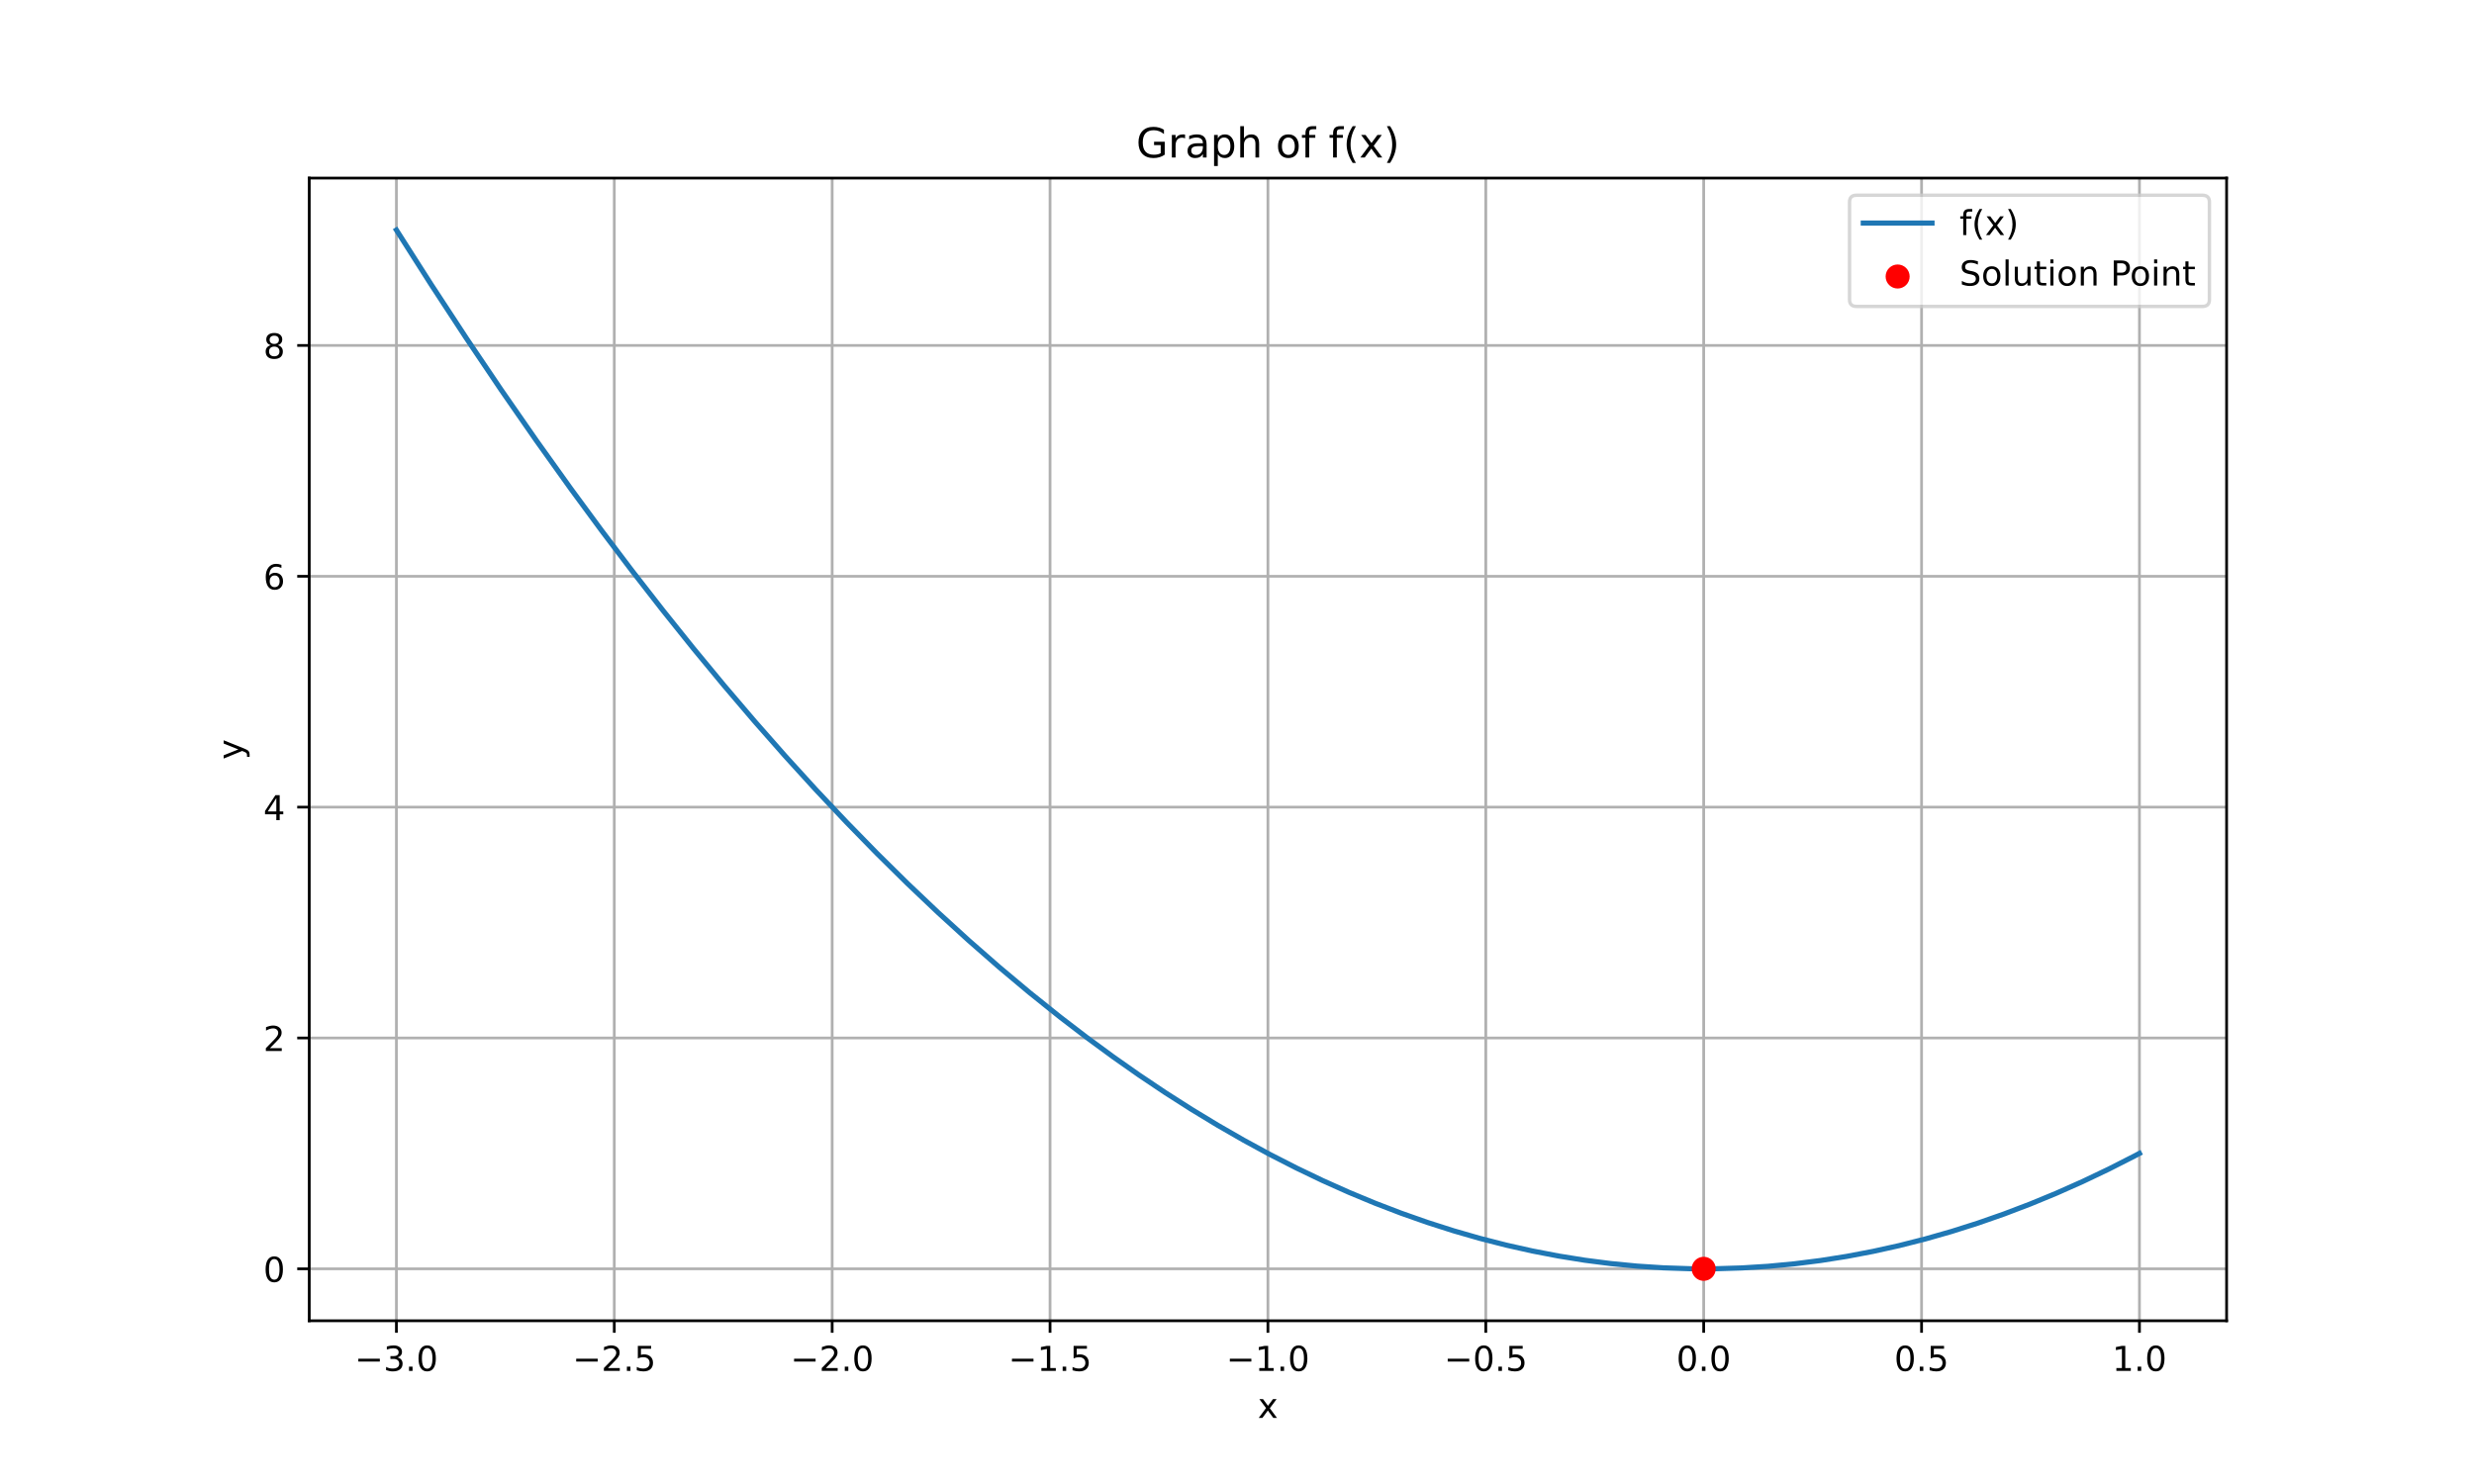
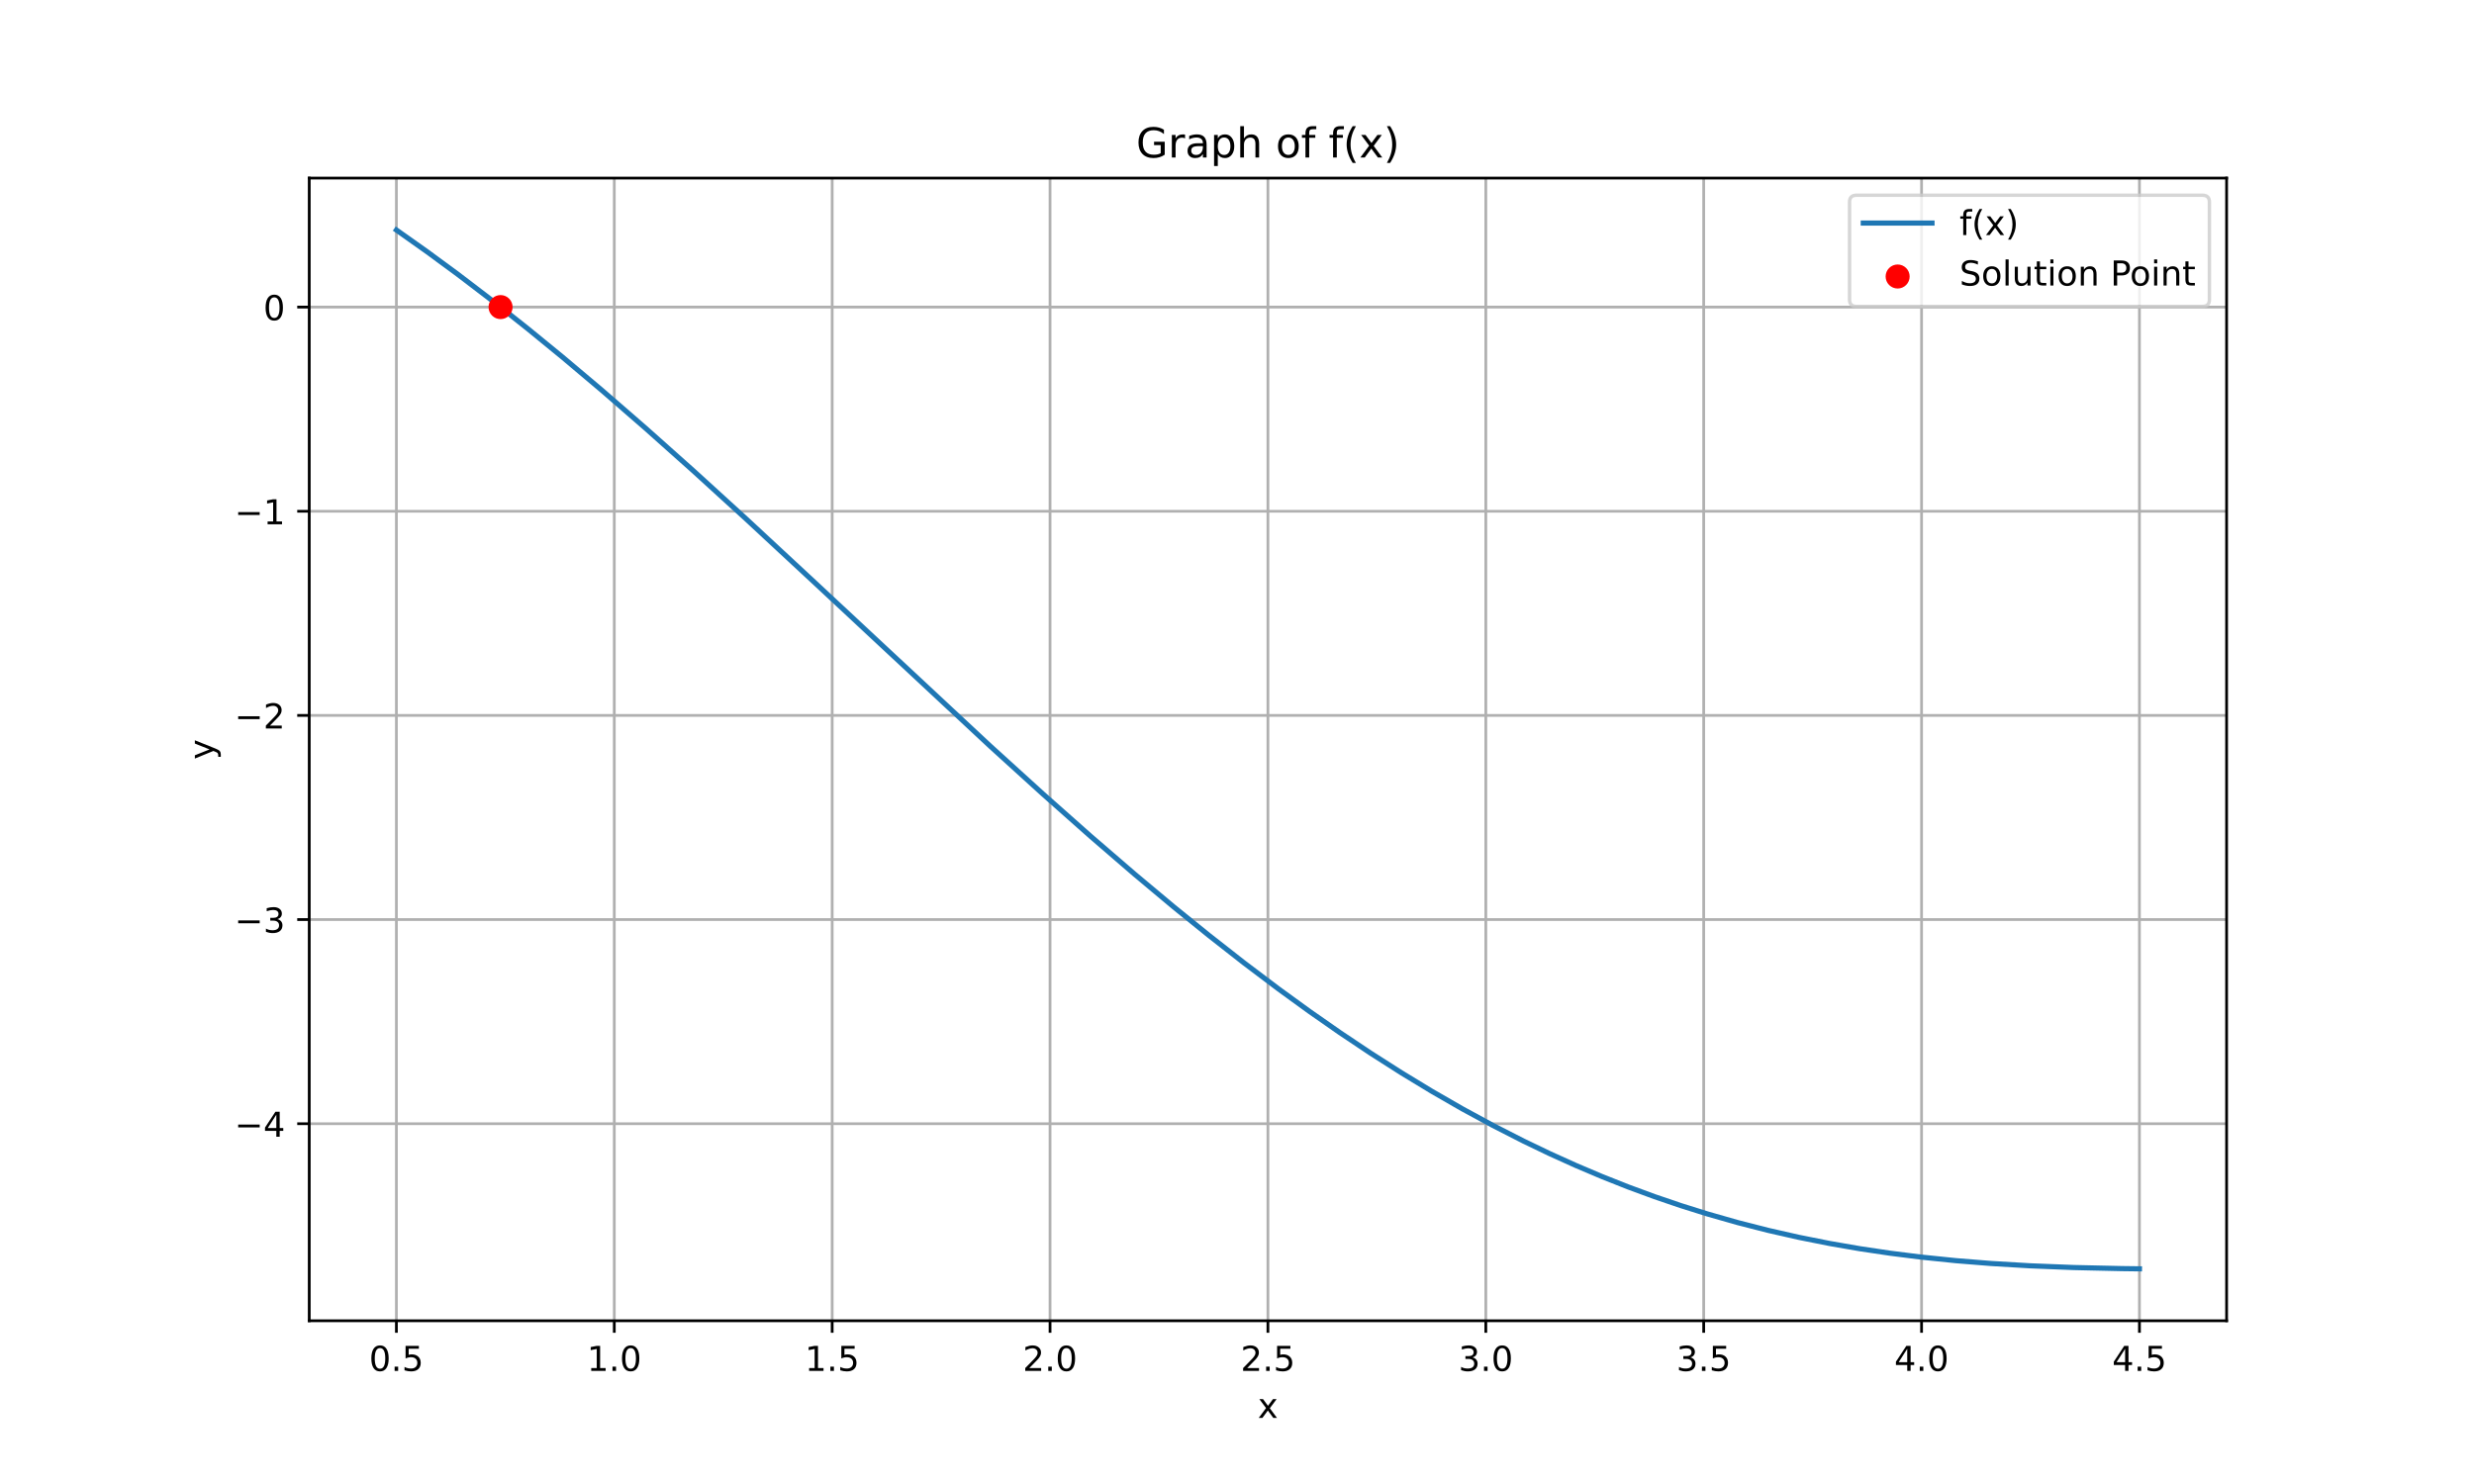
<svg xmlns="http://www.w3.org/2000/svg" xmlns:xlink="http://www.w3.org/1999/xlink" width="720pt" height="432pt" viewBox="0 0 720 432" version="1.1">
  <defs>
    <style type="text/css">*{stroke-linejoin: round; stroke-linecap: butt}</style>
  </defs>
  <g id="figure_1">
    <g id="patch_1">
      <path d="M 0 432  L 720 432  L 720 0  L 0 0  z " style="fill: #ffffff" />
    </g>
    <g id="axes_1">
      <g id="patch_2">
        <path d="M 90 384.48  L 648 384.48  L 648 51.84  L 90 51.84  z " style="fill: #ffffff" />
      </g>
      <g id="matplotlib.axis_1">
        <g id="xtick_1">
          <g id="line2d_1">
-             <path d="M 115.364 384.48  L 115.364 51.84  " clip-path="url(#p9b8a9a520a)" style="fill: none; stroke: #b0b0b0; stroke-width: 0.8; stroke-linecap: square" />
+             <path d="M 115.364 384.48  L 115.364 51.84  " clip-path="url(#pe99ade10fb)" style="fill: none; stroke: #b0b0b0; stroke-width: 0.8; stroke-linecap: square" />
          </g>
          <g id="line2d_2">
            <defs>
-               <path id="mf003924c82" d="M 0 0  L 0 3.5  " style="stroke: #000000; stroke-width: 0.8" />
-             </defs>
-             <g>
-               <use xlink:href="#mf003924c82" x="115.364" y="384.48" style="stroke: #000000; stroke-width: 0.8" />
+               <path id="m85bf39330c" d="M 0 0  L 0 3.5  " style="stroke: #000000; stroke-width: 0.8" />
+             </defs>
+             <g>
+               <use xlink:href="#m85bf39330c" x="115.364" y="384.48" style="stroke: #000000; stroke-width: 0.8" />
            </g>
          </g>
          <g id="text_1">
-             <g transform="translate(103.2222 399.0784) scale(0.1 -0.1)">
-               <defs>
-                 <path id="DejaVuSans-2212" d="M 678 2272  L 4684 2272  L 4684 1741  L 678 1741  L 678 2272  z " transform="scale(0.015625)" />
-                 <path id="DejaVuSans-33" d="M 2597 2516  Q 3050 2419 3304 2112  Q 3559 1806 3559 1356  Q 3559 666 3084 287  Q 2609 -91 1734 -91  Q 1441 -91 1130 -33  Q 819 25 488 141  L 488 750  Q 750 597 1062 519  Q 1375 441 1716 441  Q 2309 441 2620 675  Q 2931 909 2931 1356  Q 2931 1769 2642 2001  Q 2353 2234 1838 2234  L 1294 2234  L 1294 2753  L 1863 2753  Q 2328 2753 2575 2939  Q 2822 3125 2822 3475  Q 2822 3834 2567 4026  Q 2313 4219 1838 4219  Q 1578 4219 1281 4162  Q 984 4106 628 3988  L 628 4550  Q 988 4650 1302 4700  Q 1616 4750 1894 4750  Q 2613 4750 3031 4423  Q 3450 4097 3450 3541  Q 3450 3153 3228 2886  Q 3006 2619 2597 2516  z " transform="scale(0.015625)" />
+             <g transform="translate(107.4121 399.0784) scale(0.1 -0.1)">
+               <defs>
+                 <path id="DejaVuSans-30" d="M 2034 4250  Q 1547 4250 1301 3770  Q 1056 3291 1056 2328  Q 1056 1369 1301 889  Q 1547 409 2034 409  Q 2525 409 2770 889  Q 3016 1369 3016 2328  Q 3016 3291 2770 3770  Q 2525 4250 2034 4250  z M 2034 4750  Q 2819 4750 3233 4129  Q 3647 3509 3647 2328  Q 3647 1150 3233 529  Q 2819 -91 2034 -91  Q 1250 -91 836 529  Q 422 1150 422 2328  Q 422 3509 836 4129  Q 1250 4750 2034 4750  z " transform="scale(0.015625)" />
                <path id="DejaVuSans-2e" d="M 684 794  L 1344 794  L 1344 0  L 684 0  L 684 794  z " transform="scale(0.015625)" />
-                 <path id="DejaVuSans-30" d="M 2034 4250  Q 1547 4250 1301 3770  Q 1056 3291 1056 2328  Q 1056 1369 1301 889  Q 1547 409 2034 409  Q 2525 409 2770 889  Q 3016 1369 3016 2328  Q 3016 3291 2770 3770  Q 2525 4250 2034 4250  z M 2034 4750  Q 2819 4750 3233 4129  Q 3647 3509 3647 2328  Q 3647 1150 3233 529  Q 2819 -91 2034 -91  Q 1250 -91 836 529  Q 422 1150 422 2328  Q 422 3509 836 4129  Q 1250 4750 2034 4750  z " transform="scale(0.015625)" />
-               </defs>
-               <use xlink:href="#DejaVuSans-2212" />
-               <use xlink:href="#DejaVuSans-33" x="83.789" />
-               <use xlink:href="#DejaVuSans-2e" x="147.412" />
-               <use xlink:href="#DejaVuSans-30" x="179.199" />
+                 <path id="DejaVuSans-35" d="M 691 4666  L 3169 4666  L 3169 4134  L 1269 4134  L 1269 2991  Q 1406 3038 1543 3061  Q 1681 3084 1819 3084  Q 2600 3084 3056 2656  Q 3513 2228 3513 1497  Q 3513 744 3044 326  Q 2575 -91 1722 -91  Q 1428 -91 1123 -41  Q 819 9 494 109  L 494 744  Q 775 591 1075 516  Q 1375 441 1709 441  Q 2250 441 2565 725  Q 2881 1009 2881 1497  Q 2881 1984 2565 2268  Q 2250 2553 1709 2553  Q 1456 2553 1204 2497  Q 953 2441 691 2322  L 691 4666  z " transform="scale(0.015625)" />
+               </defs>
+               <use xlink:href="#DejaVuSans-30" />
+               <use xlink:href="#DejaVuSans-2e" x="63.623" />
+               <use xlink:href="#DejaVuSans-35" x="95.41" />
            </g>
          </g>
        </g>
        <g id="xtick_2">
          <g id="line2d_3">
-             <path d="M 178.773 384.48  L 178.773 51.84  " clip-path="url(#p9b8a9a520a)" style="fill: none; stroke: #b0b0b0; stroke-width: 0.8; stroke-linecap: square" />
+             <path d="M 178.773 384.48  L 178.773 51.84  " clip-path="url(#pe99ade10fb)" style="fill: none; stroke: #b0b0b0; stroke-width: 0.8; stroke-linecap: square" />
          </g>
          <g id="line2d_4">
            <g>
-               <use xlink:href="#mf003924c82" x="178.773" y="384.48" style="stroke: #000000; stroke-width: 0.8" />
+               <use xlink:href="#m85bf39330c" x="178.773" y="384.48" style="stroke: #000000; stroke-width: 0.8" />
            </g>
          </g>
          <g id="text_2">
-             <g transform="translate(166.6313 399.0784) scale(0.1 -0.1)">
-               <defs>
-                 <path id="DejaVuSans-32" d="M 1228 531  L 3431 531  L 3431 0  L 469 0  L 469 531  Q 828 903 1448 1529  Q 2069 2156 2228 2338  Q 2531 2678 2651 2914  Q 2772 3150 2772 3378  Q 2772 3750 2511 3984  Q 2250 4219 1831 4219  Q 1534 4219 1204 4116  Q 875 4013 500 3803  L 500 4441  Q 881 4594 1212 4672  Q 1544 4750 1819 4750  Q 2544 4750 2975 4387  Q 3406 4025 3406 3419  Q 3406 3131 3298 2873  Q 3191 2616 2906 2266  Q 2828 2175 2409 1742  Q 1991 1309 1228 531  z " transform="scale(0.015625)" />
-                 <path id="DejaVuSans-35" d="M 691 4666  L 3169 4666  L 3169 4134  L 1269 4134  L 1269 2991  Q 1406 3038 1543 3061  Q 1681 3084 1819 3084  Q 2600 3084 3056 2656  Q 3513 2228 3513 1497  Q 3513 744 3044 326  Q 2575 -91 1722 -91  Q 1428 -91 1123 -41  Q 819 9 494 109  L 494 744  Q 775 591 1075 516  Q 1375 441 1709 441  Q 2250 441 2565 725  Q 2881 1009 2881 1497  Q 2881 1984 2565 2268  Q 2250 2553 1709 2553  Q 1456 2553 1204 2497  Q 953 2441 691 2322  L 691 4666  z " transform="scale(0.015625)" />
-               </defs>
-               <use xlink:href="#DejaVuSans-2212" />
-               <use xlink:href="#DejaVuSans-32" x="83.789" />
-               <use xlink:href="#DejaVuSans-2e" x="147.412" />
-               <use xlink:href="#DejaVuSans-35" x="179.199" />
+             <g transform="translate(170.8212 399.0784) scale(0.1 -0.1)">
+               <defs>
+                 <path id="DejaVuSans-31" d="M 794 531  L 1825 531  L 1825 4091  L 703 3866  L 703 4441  L 1819 4666  L 2450 4666  L 2450 531  L 3481 531  L 3481 0  L 794 0  L 794 531  z " transform="scale(0.015625)" />
+               </defs>
+               <use xlink:href="#DejaVuSans-31" />
+               <use xlink:href="#DejaVuSans-2e" x="63.623" />
+               <use xlink:href="#DejaVuSans-30" x="95.41" />
            </g>
          </g>
        </g>
        <g id="xtick_3">
          <g id="line2d_5">
-             <path d="M 242.182 384.48  L 242.182 51.84  " clip-path="url(#p9b8a9a520a)" style="fill: none; stroke: #b0b0b0; stroke-width: 0.8; stroke-linecap: square" />
+             <path d="M 242.182 384.48  L 242.182 51.84  " clip-path="url(#pe99ade10fb)" style="fill: none; stroke: #b0b0b0; stroke-width: 0.8; stroke-linecap: square" />
          </g>
          <g id="line2d_6">
            <g>
-               <use xlink:href="#mf003924c82" x="242.182" y="384.48" style="stroke: #000000; stroke-width: 0.8" />
+               <use xlink:href="#m85bf39330c" x="242.182" y="384.48" style="stroke: #000000; stroke-width: 0.8" />
            </g>
          </g>
          <g id="text_3">
-             <g transform="translate(230.0404 399.0784) scale(0.1 -0.1)">
-               <use xlink:href="#DejaVuSans-2212" />
-               <use xlink:href="#DejaVuSans-32" x="83.789" />
-               <use xlink:href="#DejaVuSans-2e" x="147.412" />
-               <use xlink:href="#DejaVuSans-30" x="179.199" />
+             <g transform="translate(234.2303 399.0784) scale(0.1 -0.1)">
+               <use xlink:href="#DejaVuSans-31" />
+               <use xlink:href="#DejaVuSans-2e" x="63.623" />
+               <use xlink:href="#DejaVuSans-35" x="95.41" />
            </g>
          </g>
        </g>
        <g id="xtick_4">
          <g id="line2d_7">
-             <path d="M 305.591 384.48  L 305.591 51.84  " clip-path="url(#p9b8a9a520a)" style="fill: none; stroke: #b0b0b0; stroke-width: 0.8; stroke-linecap: square" />
+             <path d="M 305.591 384.48  L 305.591 51.84  " clip-path="url(#pe99ade10fb)" style="fill: none; stroke: #b0b0b0; stroke-width: 0.8; stroke-linecap: square" />
          </g>
          <g id="line2d_8">
            <g>
-               <use xlink:href="#mf003924c82" x="305.591" y="384.48" style="stroke: #000000; stroke-width: 0.8" />
+               <use xlink:href="#m85bf39330c" x="305.591" y="384.48" style="stroke: #000000; stroke-width: 0.8" />
            </g>
          </g>
          <g id="text_4">
-             <g transform="translate(293.4495 399.0784) scale(0.1 -0.1)">
-               <defs>
-                 <path id="DejaVuSans-31" d="M 794 531  L 1825 531  L 1825 4091  L 703 3866  L 703 4441  L 1819 4666  L 2450 4666  L 2450 531  L 3481 531  L 3481 0  L 794 0  L 794 531  z " transform="scale(0.015625)" />
-               </defs>
-               <use xlink:href="#DejaVuSans-2212" />
-               <use xlink:href="#DejaVuSans-31" x="83.789" />
-               <use xlink:href="#DejaVuSans-2e" x="147.412" />
-               <use xlink:href="#DejaVuSans-35" x="179.199" />
+             <g transform="translate(297.6393 399.0784) scale(0.1 -0.1)">
+               <defs>
+                 <path id="DejaVuSans-32" d="M 1228 531  L 3431 531  L 3431 0  L 469 0  L 469 531  Q 828 903 1448 1529  Q 2069 2156 2228 2338  Q 2531 2678 2651 2914  Q 2772 3150 2772 3378  Q 2772 3750 2511 3984  Q 2250 4219 1831 4219  Q 1534 4219 1204 4116  Q 875 4013 500 3803  L 500 4441  Q 881 4594 1212 4672  Q 1544 4750 1819 4750  Q 2544 4750 2975 4387  Q 3406 4025 3406 3419  Q 3406 3131 3298 2873  Q 3191 2616 2906 2266  Q 2828 2175 2409 1742  Q 1991 1309 1228 531  z " transform="scale(0.015625)" />
+               </defs>
+               <use xlink:href="#DejaVuSans-32" />
+               <use xlink:href="#DejaVuSans-2e" x="63.623" />
+               <use xlink:href="#DejaVuSans-30" x="95.41" />
            </g>
          </g>
        </g>
        <g id="xtick_5">
          <g id="line2d_9">
-             <path d="M 369 384.48  L 369 51.84  " clip-path="url(#p9b8a9a520a)" style="fill: none; stroke: #b0b0b0; stroke-width: 0.8; stroke-linecap: square" />
+             <path d="M 369 384.48  L 369 51.84  " clip-path="url(#pe99ade10fb)" style="fill: none; stroke: #b0b0b0; stroke-width: 0.8; stroke-linecap: square" />
          </g>
          <g id="line2d_10">
            <g>
-               <use xlink:href="#mf003924c82" x="369" y="384.48" style="stroke: #000000; stroke-width: 0.8" />
+               <use xlink:href="#m85bf39330c" x="369" y="384.48" style="stroke: #000000; stroke-width: 0.8" />
            </g>
          </g>
          <g id="text_5">
-             <g transform="translate(356.8586 399.0784) scale(0.1 -0.1)">
-               <use xlink:href="#DejaVuSans-2212" />
-               <use xlink:href="#DejaVuSans-31" x="83.789" />
-               <use xlink:href="#DejaVuSans-2e" x="147.412" />
-               <use xlink:href="#DejaVuSans-30" x="179.199" />
+             <g transform="translate(361.0484 399.0784) scale(0.1 -0.1)">
+               <use xlink:href="#DejaVuSans-32" />
+               <use xlink:href="#DejaVuSans-2e" x="63.623" />
+               <use xlink:href="#DejaVuSans-35" x="95.41" />
            </g>
          </g>
        </g>
        <g id="xtick_6">
          <g id="line2d_11">
-             <path d="M 432.409 384.48  L 432.409 51.84  " clip-path="url(#p9b8a9a520a)" style="fill: none; stroke: #b0b0b0; stroke-width: 0.8; stroke-linecap: square" />
+             <path d="M 432.409 384.48  L 432.409 51.84  " clip-path="url(#pe99ade10fb)" style="fill: none; stroke: #b0b0b0; stroke-width: 0.8; stroke-linecap: square" />
          </g>
          <g id="line2d_12">
            <g>
-               <use xlink:href="#mf003924c82" x="432.409" y="384.48" style="stroke: #000000; stroke-width: 0.8" />
+               <use xlink:href="#m85bf39330c" x="432.409" y="384.48" style="stroke: #000000; stroke-width: 0.8" />
            </g>
          </g>
          <g id="text_6">
-             <g transform="translate(420.2677 399.0784) scale(0.1 -0.1)">
-               <use xlink:href="#DejaVuSans-2212" />
-               <use xlink:href="#DejaVuSans-30" x="83.789" />
-               <use xlink:href="#DejaVuSans-2e" x="147.412" />
-               <use xlink:href="#DejaVuSans-35" x="179.199" />
+             <g transform="translate(424.4575 399.0784) scale(0.1 -0.1)">
+               <defs>
+                 <path id="DejaVuSans-33" d="M 2597 2516  Q 3050 2419 3304 2112  Q 3559 1806 3559 1356  Q 3559 666 3084 287  Q 2609 -91 1734 -91  Q 1441 -91 1130 -33  Q 819 25 488 141  L 488 750  Q 750 597 1062 519  Q 1375 441 1716 441  Q 2309 441 2620 675  Q 2931 909 2931 1356  Q 2931 1769 2642 2001  Q 2353 2234 1838 2234  L 1294 2234  L 1294 2753  L 1863 2753  Q 2328 2753 2575 2939  Q 2822 3125 2822 3475  Q 2822 3834 2567 4026  Q 2313 4219 1838 4219  Q 1578 4219 1281 4162  Q 984 4106 628 3988  L 628 4550  Q 988 4650 1302 4700  Q 1616 4750 1894 4750  Q 2613 4750 3031 4423  Q 3450 4097 3450 3541  Q 3450 3153 3228 2886  Q 3006 2619 2597 2516  z " transform="scale(0.015625)" />
+               </defs>
+               <use xlink:href="#DejaVuSans-33" />
+               <use xlink:href="#DejaVuSans-2e" x="63.623" />
+               <use xlink:href="#DejaVuSans-30" x="95.41" />
            </g>
          </g>
        </g>
        <g id="xtick_7">
          <g id="line2d_13">
-             <path d="M 495.818 384.48  L 495.818 51.84  " clip-path="url(#p9b8a9a520a)" style="fill: none; stroke: #b0b0b0; stroke-width: 0.8; stroke-linecap: square" />
+             <path d="M 495.818 384.48  L 495.818 51.84  " clip-path="url(#pe99ade10fb)" style="fill: none; stroke: #b0b0b0; stroke-width: 0.8; stroke-linecap: square" />
          </g>
          <g id="line2d_14">
            <g>
-               <use xlink:href="#mf003924c82" x="495.818" y="384.48" style="stroke: #000000; stroke-width: 0.8" />
+               <use xlink:href="#m85bf39330c" x="495.818" y="384.48" style="stroke: #000000; stroke-width: 0.8" />
            </g>
          </g>
          <g id="text_7">
            <g transform="translate(487.8666 399.0784) scale(0.1 -0.1)">
-               <use xlink:href="#DejaVuSans-30" />
-               <use xlink:href="#DejaVuSans-2e" x="63.623" />
-               <use xlink:href="#DejaVuSans-30" x="95.41" />
+               <use xlink:href="#DejaVuSans-33" />
+               <use xlink:href="#DejaVuSans-2e" x="63.623" />
+               <use xlink:href="#DejaVuSans-35" x="95.41" />
            </g>
          </g>
        </g>
        <g id="xtick_8">
          <g id="line2d_15">
-             <path d="M 559.227 384.48  L 559.227 51.84  " clip-path="url(#p9b8a9a520a)" style="fill: none; stroke: #b0b0b0; stroke-width: 0.8; stroke-linecap: square" />
+             <path d="M 559.227 384.48  L 559.227 51.84  " clip-path="url(#pe99ade10fb)" style="fill: none; stroke: #b0b0b0; stroke-width: 0.8; stroke-linecap: square" />
          </g>
          <g id="line2d_16">
            <g>
-               <use xlink:href="#mf003924c82" x="559.227" y="384.48" style="stroke: #000000; stroke-width: 0.8" />
+               <use xlink:href="#m85bf39330c" x="559.227" y="384.48" style="stroke: #000000; stroke-width: 0.8" />
            </g>
          </g>
          <g id="text_8">
            <g transform="translate(551.2757 399.0784) scale(0.1 -0.1)">
-               <use xlink:href="#DejaVuSans-30" />
-               <use xlink:href="#DejaVuSans-2e" x="63.623" />
-               <use xlink:href="#DejaVuSans-35" x="95.41" />
+               <defs>
+                 <path id="DejaVuSans-34" d="M 2419 4116  L 825 1625  L 2419 1625  L 2419 4116  z M 2253 4666  L 3047 4666  L 3047 1625  L 3713 1625  L 3713 1100  L 3047 1100  L 3047 0  L 2419 0  L 2419 1100  L 313 1100  L 313 1709  L 2253 4666  z " transform="scale(0.015625)" />
+               </defs>
+               <use xlink:href="#DejaVuSans-34" />
+               <use xlink:href="#DejaVuSans-2e" x="63.623" />
+               <use xlink:href="#DejaVuSans-30" x="95.41" />
            </g>
          </g>
        </g>
        <g id="xtick_9">
          <g id="line2d_17">
-             <path d="M 622.636 384.48  L 622.636 51.84  " clip-path="url(#p9b8a9a520a)" style="fill: none; stroke: #b0b0b0; stroke-width: 0.8; stroke-linecap: square" />
+             <path d="M 622.636 384.48  L 622.636 51.84  " clip-path="url(#pe99ade10fb)" style="fill: none; stroke: #b0b0b0; stroke-width: 0.8; stroke-linecap: square" />
          </g>
          <g id="line2d_18">
            <g>
-               <use xlink:href="#mf003924c82" x="622.636" y="384.48" style="stroke: #000000; stroke-width: 0.8" />
+               <use xlink:href="#m85bf39330c" x="622.636" y="384.48" style="stroke: #000000; stroke-width: 0.8" />
            </g>
          </g>
          <g id="text_9">
            <g transform="translate(614.6848 399.0784) scale(0.1 -0.1)">
-               <use xlink:href="#DejaVuSans-31" />
-               <use xlink:href="#DejaVuSans-2e" x="63.623" />
-               <use xlink:href="#DejaVuSans-30" x="95.41" />
+               <use xlink:href="#DejaVuSans-34" />
+               <use xlink:href="#DejaVuSans-2e" x="63.623" />
+               <use xlink:href="#DejaVuSans-35" x="95.41" />
            </g>
          </g>
        </g>
        <g id="text_10">
          <g transform="translate(366.0406 412.7566) scale(0.1 -0.1)">
            <defs>
              <path id="DejaVuSans-78" d="M 3513 3500  L 2247 1797  L 3578 0  L 2900 0  L 1881 1375  L 863 0  L 184 0  L 1544 1831  L 300 3500  L 978 3500  L 1906 2253  L 2834 3500  L 3513 3500  z " transform="scale(0.015625)" />
            </defs>
            <use xlink:href="#DejaVuSans-78" />
          </g>
        </g>
      </g>
      <g id="matplotlib.axis_2">
        <g id="ytick_1">
          <g id="line2d_19">
-             <path d="M 90 369.36  L 648 369.36  " clip-path="url(#p9b8a9a520a)" style="fill: none; stroke: #b0b0b0; stroke-width: 0.8; stroke-linecap: square" />
+             <path d="M 90 327.118  L 648 327.118  " clip-path="url(#pe99ade10fb)" style="fill: none; stroke: #b0b0b0; stroke-width: 0.8; stroke-linecap: square" />
          </g>
          <g id="line2d_20">
            <defs>
-               <path id="med2ef210d1" d="M 0 0  L -3.5 0  " style="stroke: #000000; stroke-width: 0.8" />
-             </defs>
-             <g>
-               <use xlink:href="#med2ef210d1" x="90" y="369.36" style="stroke: #000000; stroke-width: 0.8" />
+               <path id="m6bb75b6551" d="M 0 0  L -3.5 0  " style="stroke: #000000; stroke-width: 0.8" />
+             </defs>
+             <g>
+               <use xlink:href="#m6bb75b6551" x="90" y="327.118" style="stroke: #000000; stroke-width: 0.8" />
            </g>
          </g>
          <g id="text_11">
-             <g transform="translate(76.6375 373.1592) scale(0.1 -0.1)">
-               <use xlink:href="#DejaVuSans-30" />
+             <g transform="translate(68.25781 330.9169) scale(0.1 -0.1)">
+               <defs>
+                 <path id="DejaVuSans-2212" d="M 678 2272  L 4684 2272  L 4684 1741  L 678 1741  L 678 2272  z " transform="scale(0.015625)" />
+               </defs>
+               <use xlink:href="#DejaVuSans-2212" />
+               <use xlink:href="#DejaVuSans-34" x="83.789" />
            </g>
          </g>
        </g>
        <g id="ytick_2">
          <g id="line2d_21">
-             <path d="M 90 302.16  L 648 302.16  " clip-path="url(#p9b8a9a520a)" style="fill: none; stroke: #b0b0b0; stroke-width: 0.8; stroke-linecap: square" />
+             <path d="M 90 267.688  L 648 267.688  " clip-path="url(#pe99ade10fb)" style="fill: none; stroke: #b0b0b0; stroke-width: 0.8; stroke-linecap: square" />
          </g>
          <g id="line2d_22">
            <g>
-               <use xlink:href="#med2ef210d1" x="90" y="302.16" style="stroke: #000000; stroke-width: 0.8" />
+               <use xlink:href="#m6bb75b6551" x="90" y="267.688" style="stroke: #000000; stroke-width: 0.8" />
            </g>
          </g>
          <g id="text_12">
-             <g transform="translate(76.6375 305.9592) scale(0.1 -0.1)">
-               <use xlink:href="#DejaVuSans-32" />
+             <g transform="translate(68.25781 271.4874) scale(0.1 -0.1)">
+               <use xlink:href="#DejaVuSans-2212" />
+               <use xlink:href="#DejaVuSans-33" x="83.789" />
            </g>
          </g>
        </g>
        <g id="ytick_3">
          <g id="line2d_23">
-             <path d="M 90 234.96  L 648 234.96  " clip-path="url(#p9b8a9a520a)" style="fill: none; stroke: #b0b0b0; stroke-width: 0.8; stroke-linecap: square" />
+             <path d="M 90 208.259  L 648 208.259  " clip-path="url(#pe99ade10fb)" style="fill: none; stroke: #b0b0b0; stroke-width: 0.8; stroke-linecap: square" />
          </g>
          <g id="line2d_24">
            <g>
-               <use xlink:href="#med2ef210d1" x="90" y="234.96" style="stroke: #000000; stroke-width: 0.8" />
+               <use xlink:href="#m6bb75b6551" x="90" y="208.259" style="stroke: #000000; stroke-width: 0.8" />
            </g>
          </g>
          <g id="text_13">
-             <g transform="translate(76.6375 238.7592) scale(0.1 -0.1)">
-               <defs>
-                 <path id="DejaVuSans-34" d="M 2419 4116  L 825 1625  L 2419 1625  L 2419 4116  z M 2253 4666  L 3047 4666  L 3047 1625  L 3713 1625  L 3713 1100  L 3047 1100  L 3047 0  L 2419 0  L 2419 1100  L 313 1100  L 313 1709  L 2253 4666  z " transform="scale(0.015625)" />
-               </defs>
-               <use xlink:href="#DejaVuSans-34" />
+             <g transform="translate(68.25781 212.0579) scale(0.1 -0.1)">
+               <use xlink:href="#DejaVuSans-2212" />
+               <use xlink:href="#DejaVuSans-32" x="83.789" />
            </g>
          </g>
        </g>
        <g id="ytick_4">
          <g id="line2d_25">
-             <path d="M 90 167.76  L 648 167.76  " clip-path="url(#p9b8a9a520a)" style="fill: none; stroke: #b0b0b0; stroke-width: 0.8; stroke-linecap: square" />
+             <path d="M 90 148.829  L 648 148.829  " clip-path="url(#pe99ade10fb)" style="fill: none; stroke: #b0b0b0; stroke-width: 0.8; stroke-linecap: square" />
          </g>
          <g id="line2d_26">
            <g>
-               <use xlink:href="#med2ef210d1" x="90" y="167.76" style="stroke: #000000; stroke-width: 0.8" />
+               <use xlink:href="#m6bb75b6551" x="90" y="148.829" style="stroke: #000000; stroke-width: 0.8" />
            </g>
          </g>
          <g id="text_14">
-             <g transform="translate(76.6375 171.5592) scale(0.1 -0.1)">
-               <defs>
-                 <path id="DejaVuSans-36" d="M 2113 2584  Q 1688 2584 1439 2293  Q 1191 2003 1191 1497  Q 1191 994 1439 701  Q 1688 409 2113 409  Q 2538 409 2786 701  Q 3034 994 3034 1497  Q 3034 2003 2786 2293  Q 2538 2584 2113 2584  z M 3366 4563  L 3366 3988  Q 3128 4100 2886 4159  Q 2644 4219 2406 4219  Q 1781 4219 1451 3797  Q 1122 3375 1075 2522  Q 1259 2794 1537 2939  Q 1816 3084 2150 3084  Q 2853 3084 3261 2657  Q 3669 2231 3669 1497  Q 3669 778 3244 343  Q 2819 -91 2113 -91  Q 1303 -91 875 529  Q 447 1150 447 2328  Q 447 3434 972 4092  Q 1497 4750 2381 4750  Q 2619 4750 2861 4703  Q 3103 4656 3366 4563  z " transform="scale(0.015625)" />
-               </defs>
-               <use xlink:href="#DejaVuSans-36" />
+             <g transform="translate(68.25781 152.6283) scale(0.1 -0.1)">
+               <use xlink:href="#DejaVuSans-2212" />
+               <use xlink:href="#DejaVuSans-31" x="83.789" />
            </g>
          </g>
        </g>
        <g id="ytick_5">
          <g id="line2d_27">
-             <path d="M 90 100.56  L 648 100.56  " clip-path="url(#p9b8a9a520a)" style="fill: none; stroke: #b0b0b0; stroke-width: 0.8; stroke-linecap: square" />
+             <path d="M 90 89.4  L 648 89.4  " clip-path="url(#pe99ade10fb)" style="fill: none; stroke: #b0b0b0; stroke-width: 0.8; stroke-linecap: square" />
          </g>
          <g id="line2d_28">
            <g>
-               <use xlink:href="#med2ef210d1" x="90" y="100.56" style="stroke: #000000; stroke-width: 0.8" />
+               <use xlink:href="#m6bb75b6551" x="90" y="89.4" style="stroke: #000000; stroke-width: 0.8" />
            </g>
          </g>
          <g id="text_15">
-             <g transform="translate(76.6375 104.3592) scale(0.1 -0.1)">
-               <defs>
-                 <path id="DejaVuSans-38" d="M 2034 2216  Q 1584 2216 1326 1975  Q 1069 1734 1069 1313  Q 1069 891 1326 650  Q 1584 409 2034 409  Q 2484 409 2743 651  Q 3003 894 3003 1313  Q 3003 1734 2745 1975  Q 2488 2216 2034 2216  z M 1403 2484  Q 997 2584 770 2862  Q 544 3141 544 3541  Q 544 4100 942 4425  Q 1341 4750 2034 4750  Q 2731 4750 3128 4425  Q 3525 4100 3525 3541  Q 3525 3141 3298 2862  Q 3072 2584 2669 2484  Q 3125 2378 3379 2068  Q 3634 1759 3634 1313  Q 3634 634 3220 271  Q 2806 -91 2034 -91  Q 1263 -91 848 271  Q 434 634 434 1313  Q 434 1759 690 2068  Q 947 2378 1403 2484  z M 1172 3481  Q 1172 3119 1398 2916  Q 1625 2713 2034 2713  Q 2441 2713 2670 2916  Q 2900 3119 2900 3481  Q 2900 3844 2670 4047  Q 2441 4250 2034 4250  Q 1625 4250 1398 4047  Q 1172 3844 1172 3481  z " transform="scale(0.015625)" />
-               </defs>
-               <use xlink:href="#DejaVuSans-38" />
+             <g transform="translate(76.6375 93.19878) scale(0.1 -0.1)">
+               <use xlink:href="#DejaVuSans-30" />
            </g>
          </g>
        </g>
        <g id="text_16">
-           <g transform="translate(70.55781 221.1194) rotate(-90) scale(0.1 -0.1)">
+           <g transform="translate(62.17813 221.1194) rotate(-90) scale(0.1 -0.1)">
            <defs>
              <path id="DejaVuSans-79" d="M 2059 -325  Q 1816 -950 1584 -1140  Q 1353 -1331 966 -1331  L 506 -1331  L 506 -850  L 844 -850  Q 1081 -850 1212 -737  Q 1344 -625 1503 -206  L 1606 56  L 191 3500  L 800 3500  L 1894 763  L 2988 3500  L 3597 3500  L 2059 -325  z " transform="scale(0.015625)" />
            </defs>
            <use xlink:href="#DejaVuSans-79" />
          </g>
        </g>
      </g>
      <g id="line2d_29">
-         <path d="M 115.364 66.96  L 125.535 82.912  L 135.705 98.432  L 145.876 113.52  L 156.047 128.176  L 166.218 142.399  L 175.118 154.49  L 184.017 166.25  L 192.917 177.679  L 201.816 188.777  L 210.716 199.544  L 219.615 209.98  L 228.515 220.086  L 237.414 229.86  L 246.314 239.303  L 255.213 248.416  L 264.113 257.197  L 273.012 265.648  L 281.912 273.768  L 290.811 281.556  L 299.711 289.014  L 308.61 296.141  L 316.239 301.986  L 323.867 307.589  L 331.495 312.948  L 339.123 318.064  L 346.751 322.936  L 354.379 327.566  L 362.008 331.953  L 369.636 336.096  L 377.264 339.996  L 384.892 343.653  L 392.52 347.067  L 400.148 350.238  L 407.776 353.166  L 415.405 355.851  L 423.033 358.292  L 430.661 360.49  L 438.289 362.446  L 445.917 364.158  L 453.545 365.627  L 461.174 366.852  L 468.802 367.835  L 476.43 368.575  L 484.058 369.071  L 491.686 369.324  L 499.314 369.334  L 506.943 369.101  L 514.571 368.625  L 522.199 367.906  L 529.827 366.944  L 537.455 365.738  L 545.083 364.289  L 552.712 362.598  L 560.34 360.663  L 567.968 358.485  L 575.596 356.063  L 583.224 353.399  L 590.852 350.492  L 598.481 347.341  L 606.109 343.947  L 613.737 340.31  L 621.365 336.43  L 622.636 335.76  L 622.636 335.76  " clip-path="url(#p9b8a9a520a)" style="fill: none; stroke: #1f77b4; stroke-width: 1.5; stroke-linecap: square" />
+         <path d="M 115.364 66.96  L 124.263 73.257  L 133.163 79.8  L 143.334 87.564  L 153.504 95.615  L 163.675 103.932  L 175.118 113.578  L 187.831 124.615  L 201.816 137.083  L 217.072 150.995  L 237.414 169.881  L 288.269 217.284  L 303.525 231.138  L 317.51 243.538  L 330.224 254.499  L 341.666 264.067  L 351.837 272.308  L 362.008 280.276  L 372.178 287.951  L 381.078 294.411  L 389.977 300.622  L 398.877 306.573  L 407.776 312.255  L 416.676 317.66  L 425.576 322.784  L 434.475 327.62  L 443.375 332.166  L 451.003 335.83  L 458.631 339.28  L 466.259 342.514  L 473.887 345.536  L 481.515 348.346  L 489.144 350.948  L 496.772 353.345  L 505.671 355.888  L 514.571 358.165  L 523.47 360.187  L 532.37 361.964  L 541.269 363.507  L 550.169 364.829  L 559.068 365.945  L 569.239 366.987  L 579.41 367.803  L 590.852 368.482  L 603.566 368.985  L 617.551 369.296  L 622.636 369.36  L 622.636 369.36  " clip-path="url(#pe99ade10fb)" style="fill: none; stroke: #1f77b4; stroke-width: 1.5; stroke-linecap: square" />
      </g>
      <g id="patch_3">
        <path d="M 90 384.48  L 90 51.84  " style="fill: none; stroke: #000000; stroke-width: 0.8; stroke-linejoin: miter; stroke-linecap: square" />
      </g>
      <g id="patch_4">
        <path d="M 648 384.48  L 648 51.84  " style="fill: none; stroke: #000000; stroke-width: 0.8; stroke-linejoin: miter; stroke-linecap: square" />
      </g>
      <g id="patch_5">
        <path d="M 90 384.48  L 648 384.48  " style="fill: none; stroke: #000000; stroke-width: 0.8; stroke-linejoin: miter; stroke-linecap: square" />
      </g>
      <g id="patch_6">
        <path d="M 90 51.84  L 648 51.84  " style="fill: none; stroke: #000000; stroke-width: 0.8; stroke-linejoin: miter; stroke-linecap: square" />
      </g>
      <g id="text_17">
        <g transform="translate(330.6534 45.84) scale(0.12 -0.12)">
          <defs>
            <path id="DejaVuSans-47" d="M 3809 666  L 3809 1919  L 2778 1919  L 2778 2438  L 4434 2438  L 4434 434  Q 4069 175 3628 42  Q 3188 -91 2688 -91  Q 1594 -91 976 548  Q 359 1188 359 2328  Q 359 3472 976 4111  Q 1594 4750 2688 4750  Q 3144 4750 3555 4637  Q 3966 4525 4313 4306  L 4313 3634  Q 3963 3931 3569 4081  Q 3175 4231 2741 4231  Q 1884 4231 1454 3753  Q 1025 3275 1025 2328  Q 1025 1384 1454 906  Q 1884 428 2741 428  Q 3075 428 3337 486  Q 3600 544 3809 666  z " transform="scale(0.015625)" />
            <path id="DejaVuSans-72" d="M 2631 2963  Q 2534 3019 2420 3045  Q 2306 3072 2169 3072  Q 1681 3072 1420 2755  Q 1159 2438 1159 1844  L 1159 0  L 581 0  L 581 3500  L 1159 3500  L 1159 2956  Q 1341 3275 1631 3429  Q 1922 3584 2338 3584  Q 2397 3584 2469 3576  Q 2541 3569 2628 3553  L 2631 2963  z " transform="scale(0.015625)" />
            <path id="DejaVuSans-61" d="M 2194 1759  Q 1497 1759 1228 1600  Q 959 1441 959 1056  Q 959 750 1161 570  Q 1363 391 1709 391  Q 2188 391 2477 730  Q 2766 1069 2766 1631  L 2766 1759  L 2194 1759  z M 3341 1997  L 3341 0  L 2766 0  L 2766 531  Q 2569 213 2275 61  Q 1981 -91 1556 -91  Q 1019 -91 701 211  Q 384 513 384 1019  Q 384 1609 779 1909  Q 1175 2209 1959 2209  L 2766 2209  L 2766 2266  Q 2766 2663 2505 2880  Q 2244 3097 1772 3097  Q 1472 3097 1187 3025  Q 903 2953 641 2809  L 641 3341  Q 956 3463 1253 3523  Q 1550 3584 1831 3584  Q 2591 3584 2966 3190  Q 3341 2797 3341 1997  z " transform="scale(0.015625)" />
            <path id="DejaVuSans-70" d="M 1159 525  L 1159 -1331  L 581 -1331  L 581 3500  L 1159 3500  L 1159 2969  Q 1341 3281 1617 3432  Q 1894 3584 2278 3584  Q 2916 3584 3314 3078  Q 3713 2572 3713 1747  Q 3713 922 3314 415  Q 2916 -91 2278 -91  Q 1894 -91 1617 61  Q 1341 213 1159 525  z M 3116 1747  Q 3116 2381 2855 2742  Q 2594 3103 2138 3103  Q 1681 3103 1420 2742  Q 1159 2381 1159 1747  Q 1159 1113 1420 752  Q 1681 391 2138 391  Q 2594 391 2855 752  Q 3116 1113 3116 1747  z " transform="scale(0.015625)" />
            <path id="DejaVuSans-68" d="M 3513 2113  L 3513 0  L 2938 0  L 2938 2094  Q 2938 2591 2744 2837  Q 2550 3084 2163 3084  Q 1697 3084 1428 2787  Q 1159 2491 1159 1978  L 1159 0  L 581 0  L 581 4863  L 1159 4863  L 1159 2956  Q 1366 3272 1645 3428  Q 1925 3584 2291 3584  Q 2894 3584 3203 3211  Q 3513 2838 3513 2113  z " transform="scale(0.015625)" />
            <path id="DejaVuSans-20" transform="scale(0.015625)" />
            <path id="DejaVuSans-6f" d="M 1959 3097  Q 1497 3097 1228 2736  Q 959 2375 959 1747  Q 959 1119 1226 758  Q 1494 397 1959 397  Q 2419 397 2687 759  Q 2956 1122 2956 1747  Q 2956 2369 2687 2733  Q 2419 3097 1959 3097  z M 1959 3584  Q 2709 3584 3137 3096  Q 3566 2609 3566 1747  Q 3566 888 3137 398  Q 2709 -91 1959 -91  Q 1206 -91 779 398  Q 353 888 353 1747  Q 353 2609 779 3096  Q 1206 3584 1959 3584  z " transform="scale(0.015625)" />
            <path id="DejaVuSans-66" d="M 2375 4863  L 2375 4384  L 1825 4384  Q 1516 4384 1395 4259  Q 1275 4134 1275 3809  L 1275 3500  L 2222 3500  L 2222 3053  L 1275 3053  L 1275 0  L 697 0  L 697 3053  L 147 3053  L 147 3500  L 697 3500  L 697 3744  Q 697 4328 969 4595  Q 1241 4863 1831 4863  L 2375 4863  z " transform="scale(0.015625)" />
            <path id="DejaVuSans-28" d="M 1984 4856  Q 1566 4138 1362 3434  Q 1159 2731 1159 2009  Q 1159 1288 1364 580  Q 1569 -128 1984 -844  L 1484 -844  Q 1016 -109 783 600  Q 550 1309 550 2009  Q 550 2706 781 3412  Q 1013 4119 1484 4856  L 1984 4856  z " transform="scale(0.015625)" />
            <path id="DejaVuSans-29" d="M 513 4856  L 1013 4856  Q 1481 4119 1714 3412  Q 1947 2706 1947 2009  Q 1947 1309 1714 600  Q 1481 -109 1013 -844  L 513 -844  Q 928 -128 1133 580  Q 1338 1288 1338 2009  Q 1338 2731 1133 3434  Q 928 4138 513 4856  z " transform="scale(0.015625)" />
          </defs>
          <use xlink:href="#DejaVuSans-47" />
          <use xlink:href="#DejaVuSans-72" x="77.49" />
          <use xlink:href="#DejaVuSans-61" x="118.604" />
          <use xlink:href="#DejaVuSans-70" x="179.883" />
          <use xlink:href="#DejaVuSans-68" x="243.359" />
          <use xlink:href="#DejaVuSans-20" x="306.738" />
          <use xlink:href="#DejaVuSans-6f" x="338.525" />
          <use xlink:href="#DejaVuSans-66" x="399.707" />
          <use xlink:href="#DejaVuSans-20" x="434.912" />
          <use xlink:href="#DejaVuSans-66" x="466.699" />
          <use xlink:href="#DejaVuSans-28" x="501.904" />
          <use xlink:href="#DejaVuSans-78" x="540.918" />
          <use xlink:href="#DejaVuSans-29" x="600.098" />
        </g>
      </g>
      <g id="PathCollection_1">
        <defs>
-           <path id="m059270ae25" d="M 0 3  C 0.796 3 1.559 2.684 2.121 2.121  C 2.684 1.559 3 0.796 3 0  C 3 -0.796 2.684 -1.559 2.121 -2.121  C 1.559 -2.684 0.796 -3 0 -3  C -0.796 -3 -1.559 -2.684 -2.121 -2.121  C -2.684 -1.559 -3 -0.796 -3 0  C -3 0.796 -2.684 1.559 -2.121 2.121  C -1.559 2.684 -0.796 3 0 3  z " style="stroke: #ff0000" />
+           <path id="m0aaf04814d" d="M 0 3  C 0.796 3 1.559 2.684 2.121 2.121  C 2.684 1.559 3 0.796 3 0  C 3 -0.796 2.684 -1.559 2.121 -2.121  C 1.559 -2.684 0.796 -3 0 -3  C -0.796 -3 -1.559 -2.684 -2.121 -2.121  C -2.684 -1.559 -3 -0.796 -3 0  C -3 0.796 -2.684 1.559 -2.121 2.121  C -1.559 2.684 -0.796 3 0 3  z " style="stroke: #ff0000" />
        </defs>
-         <g clip-path="url(#p9b8a9a520a)">
-           <use xlink:href="#m059270ae25" x="495.818" y="369.36" style="fill: #ff0000; stroke: #ff0000" />
+         <g clip-path="url(#pe99ade10fb)">
+           <use xlink:href="#m0aaf04814d" x="145.68" y="89.396" style="fill: #ff0000; stroke: #ff0000" />
        </g>
      </g>
      <g id="legend_1">
        <g id="patch_7">
          <path d="M 540.263 89.196  L 641 89.196  Q 643 89.196 643 87.196  L 643 58.84  Q 643 56.84 641 56.84  L 540.263 56.84  Q 538.263 56.84 538.263 58.84  L 538.263 87.196  Q 538.263 89.196 540.263 89.196  z " style="fill: #ffffff; opacity: 0.8; stroke: #cccccc; stroke-linejoin: miter" />
        </g>
        <g id="line2d_30">
          <path d="M 542.263 64.938  L 552.263 64.938  L 562.263 64.938  " style="fill: none; stroke: #1f77b4; stroke-width: 1.5; stroke-linecap: square" />
        </g>
        <g id="text_18">
          <g transform="translate(570.2625 68.43844) scale(0.1 -0.1)">
            <use xlink:href="#DejaVuSans-66" />
            <use xlink:href="#DejaVuSans-28" x="35.205" />
            <use xlink:href="#DejaVuSans-78" x="74.219" />
            <use xlink:href="#DejaVuSans-29" x="133.398" />
          </g>
        </g>
        <g id="PathCollection_2">
          <g>
-             <use xlink:href="#m059270ae25" x="552.263" y="80.492" style="fill: #ff0000; stroke: #ff0000" />
+             <use xlink:href="#m0aaf04814d" x="552.263" y="80.492" style="fill: #ff0000; stroke: #ff0000" />
          </g>
        </g>
        <g id="text_19">
          <g transform="translate(570.2625 83.11656) scale(0.1 -0.1)">
            <defs>
              <path id="DejaVuSans-53" d="M 3425 4513  L 3425 3897  Q 3066 4069 2747 4153  Q 2428 4238 2131 4238  Q 1616 4238 1336 4038  Q 1056 3838 1056 3469  Q 1056 3159 1242 3001  Q 1428 2844 1947 2747  L 2328 2669  Q 3034 2534 3370 2195  Q 3706 1856 3706 1288  Q 3706 609 3251 259  Q 2797 -91 1919 -91  Q 1588 -91 1214 -16  Q 841 59 441 206  L 441 856  Q 825 641 1194 531  Q 1563 422 1919 422  Q 2459 422 2753 634  Q 3047 847 3047 1241  Q 3047 1584 2836 1778  Q 2625 1972 2144 2069  L 1759 2144  Q 1053 2284 737 2584  Q 422 2884 422 3419  Q 422 4038 858 4394  Q 1294 4750 2059 4750  Q 2388 4750 2728 4690  Q 3069 4631 3425 4513  z " transform="scale(0.015625)" />
              <path id="DejaVuSans-6c" d="M 603 4863  L 1178 4863  L 1178 0  L 603 0  L 603 4863  z " transform="scale(0.015625)" />
              <path id="DejaVuSans-75" d="M 544 1381  L 544 3500  L 1119 3500  L 1119 1403  Q 1119 906 1312 657  Q 1506 409 1894 409  Q 2359 409 2629 706  Q 2900 1003 2900 1516  L 2900 3500  L 3475 3500  L 3475 0  L 2900 0  L 2900 538  Q 2691 219 2414 64  Q 2138 -91 1772 -91  Q 1169 -91 856 284  Q 544 659 544 1381  z M 1991 3584  L 1991 3584  z " transform="scale(0.015625)" />
              <path id="DejaVuSans-74" d="M 1172 4494  L 1172 3500  L 2356 3500  L 2356 3053  L 1172 3053  L 1172 1153  Q 1172 725 1289 603  Q 1406 481 1766 481  L 2356 481  L 2356 0  L 1766 0  Q 1100 0 847 248  Q 594 497 594 1153  L 594 3053  L 172 3053  L 172 3500  L 594 3500  L 594 4494  L 1172 4494  z " transform="scale(0.015625)" />
              <path id="DejaVuSans-69" d="M 603 3500  L 1178 3500  L 1178 0  L 603 0  L 603 3500  z M 603 4863  L 1178 4863  L 1178 4134  L 603 4134  L 603 4863  z " transform="scale(0.015625)" />
              <path id="DejaVuSans-6e" d="M 3513 2113  L 3513 0  L 2938 0  L 2938 2094  Q 2938 2591 2744 2837  Q 2550 3084 2163 3084  Q 1697 3084 1428 2787  Q 1159 2491 1159 1978  L 1159 0  L 581 0  L 581 3500  L 1159 3500  L 1159 2956  Q 1366 3272 1645 3428  Q 1925 3584 2291 3584  Q 2894 3584 3203 3211  Q 3513 2838 3513 2113  z " transform="scale(0.015625)" />
              <path id="DejaVuSans-50" d="M 1259 4147  L 1259 2394  L 2053 2394  Q 2494 2394 2734 2622  Q 2975 2850 2975 3272  Q 2975 3691 2734 3919  Q 2494 4147 2053 4147  L 1259 4147  z M 628 4666  L 2053 4666  Q 2838 4666 3239 4311  Q 3641 3956 3641 3272  Q 3641 2581 3239 2228  Q 2838 1875 2053 1875  L 1259 1875  L 1259 0  L 628 0  L 628 4666  z " transform="scale(0.015625)" />
            </defs>
            <use xlink:href="#DejaVuSans-53" />
            <use xlink:href="#DejaVuSans-6f" x="63.477" />
            <use xlink:href="#DejaVuSans-6c" x="124.658" />
            <use xlink:href="#DejaVuSans-75" x="152.441" />
            <use xlink:href="#DejaVuSans-74" x="215.82" />
            <use xlink:href="#DejaVuSans-69" x="255.029" />
            <use xlink:href="#DejaVuSans-6f" x="282.812" />
            <use xlink:href="#DejaVuSans-6e" x="343.994" />
            <use xlink:href="#DejaVuSans-20" x="407.373" />
            <use xlink:href="#DejaVuSans-50" x="439.16" />
            <use xlink:href="#DejaVuSans-6f" x="495.838" />
            <use xlink:href="#DejaVuSans-69" x="557.02" />
            <use xlink:href="#DejaVuSans-6e" x="584.803" />
            <use xlink:href="#DejaVuSans-74" x="648.182" />
          </g>
        </g>
      </g>
    </g>
  </g>
  <defs>
-     <clipPath id="p9b8a9a520a">
+     <clipPath id="pe99ade10fb">
      <rect x="90" y="51.84" width="558" height="332.64" />
    </clipPath>
  </defs>
</svg>
